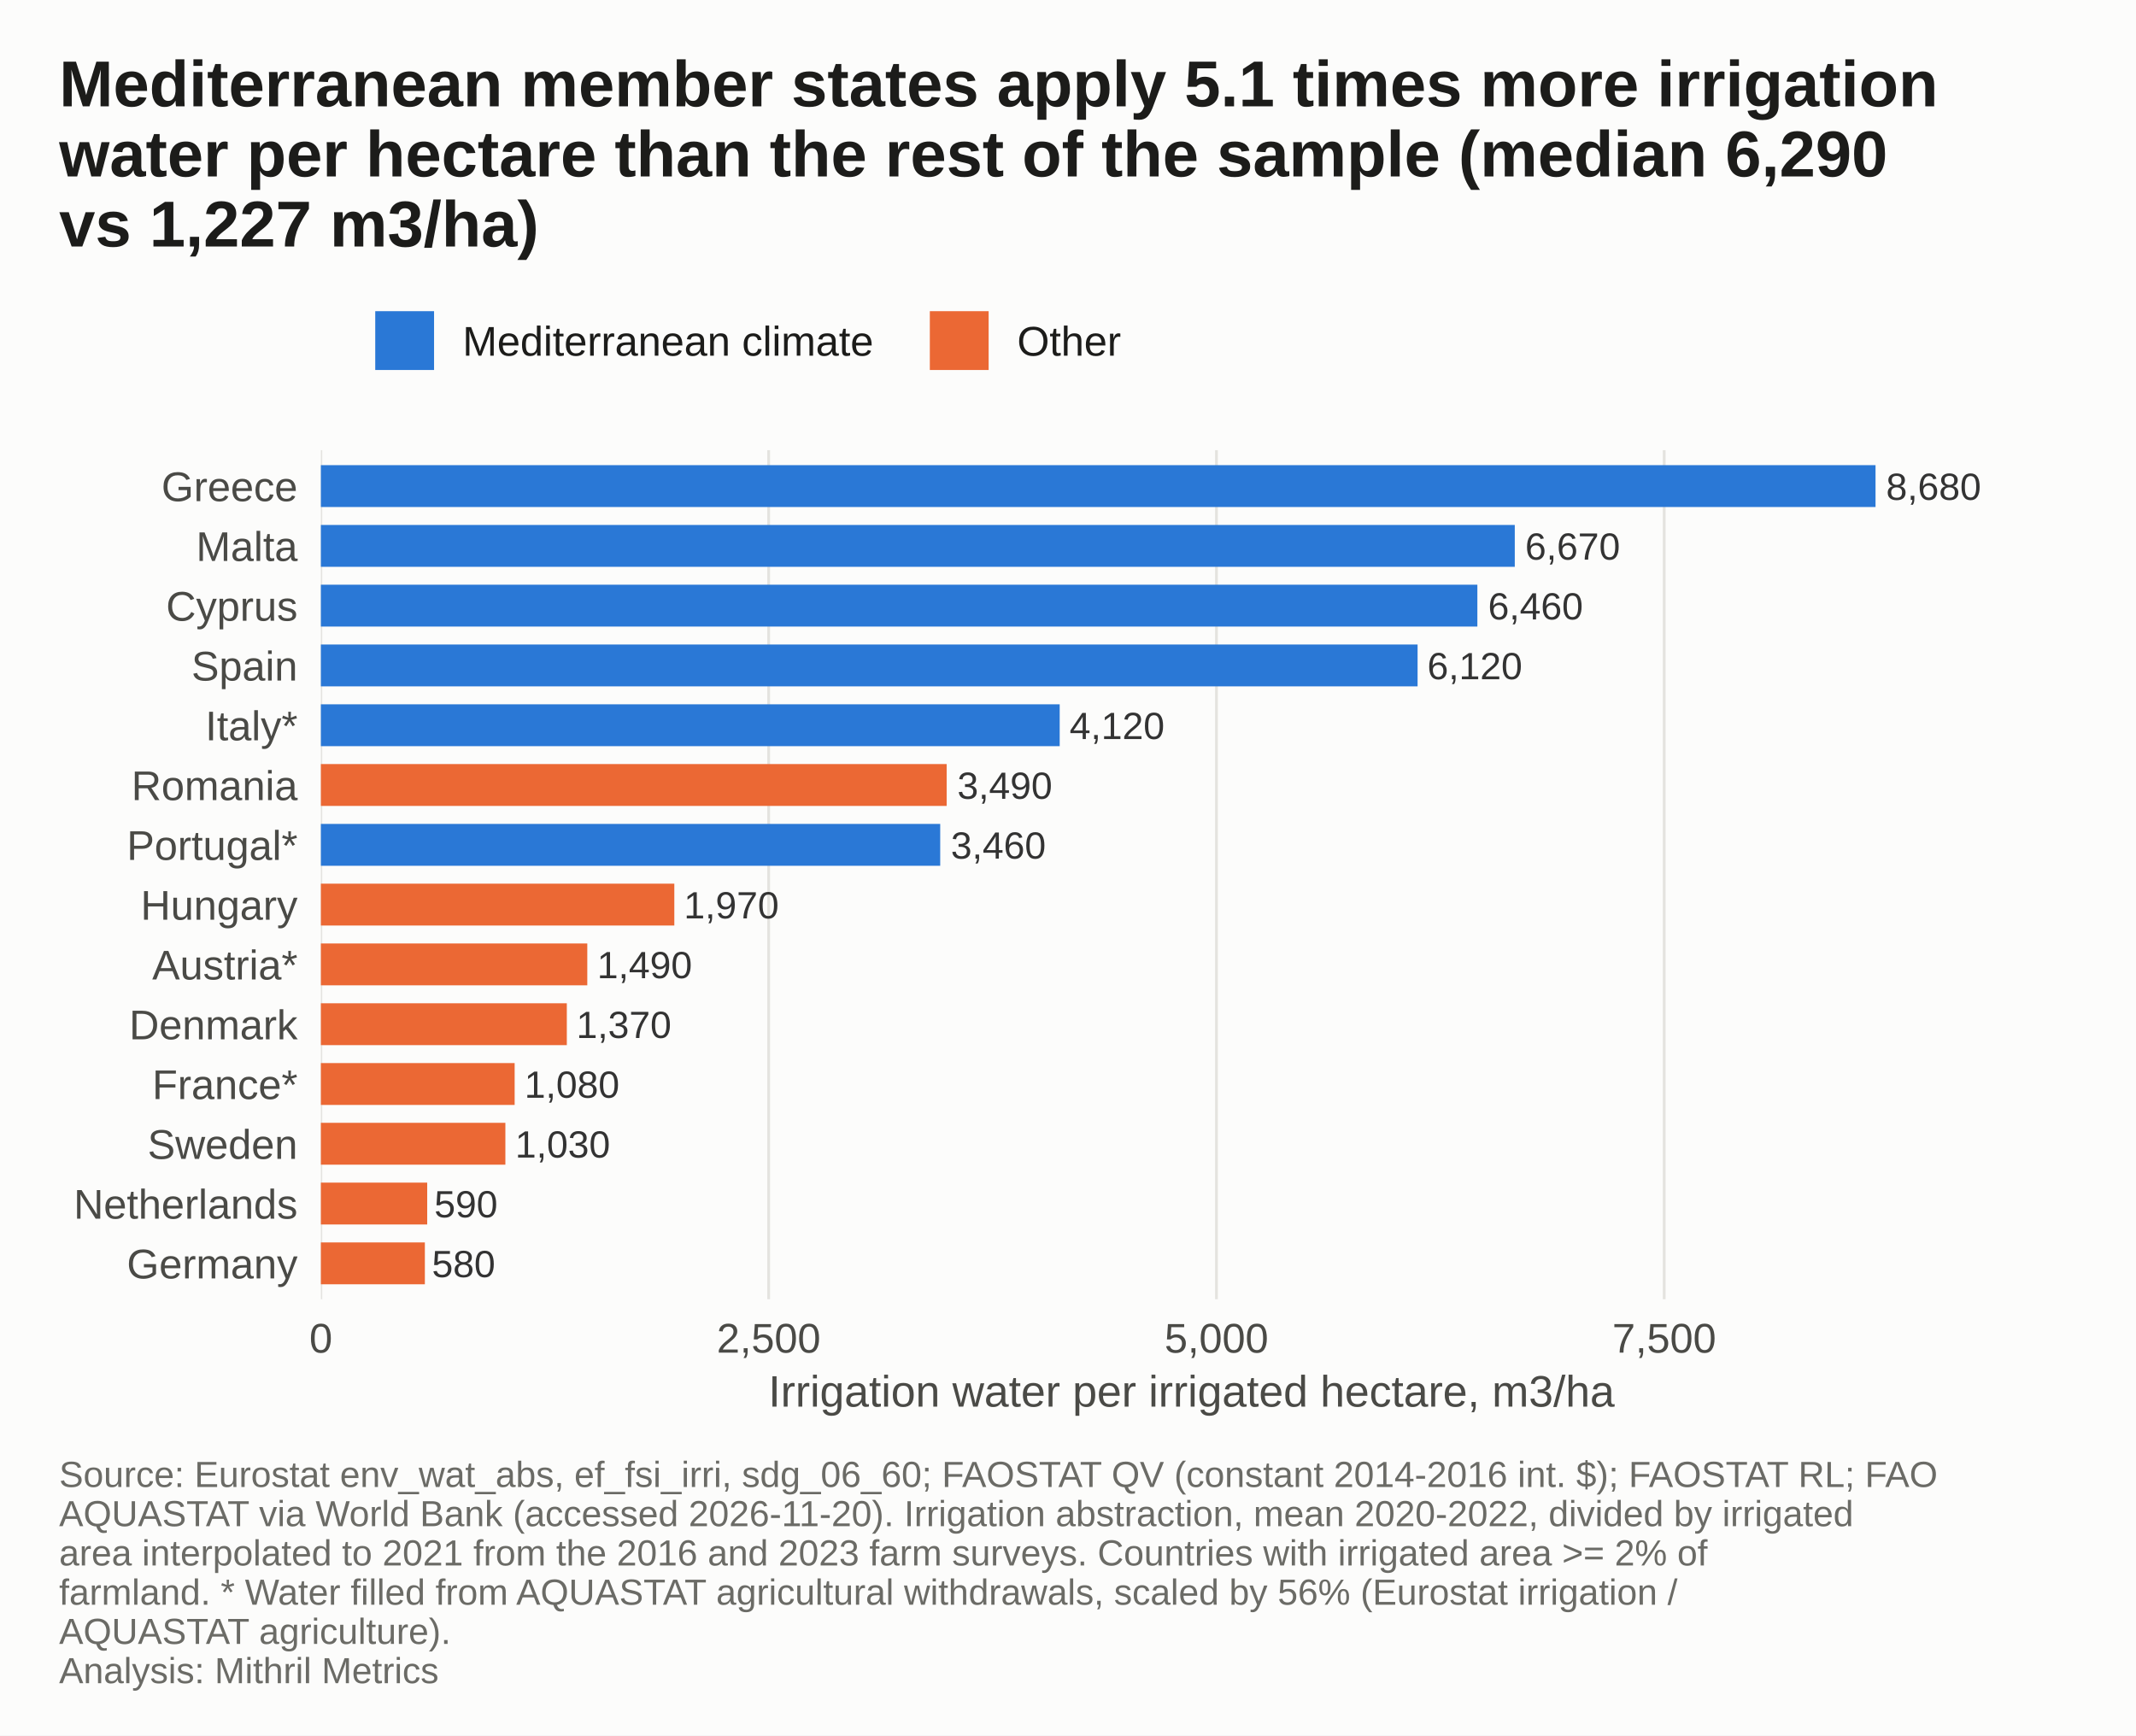
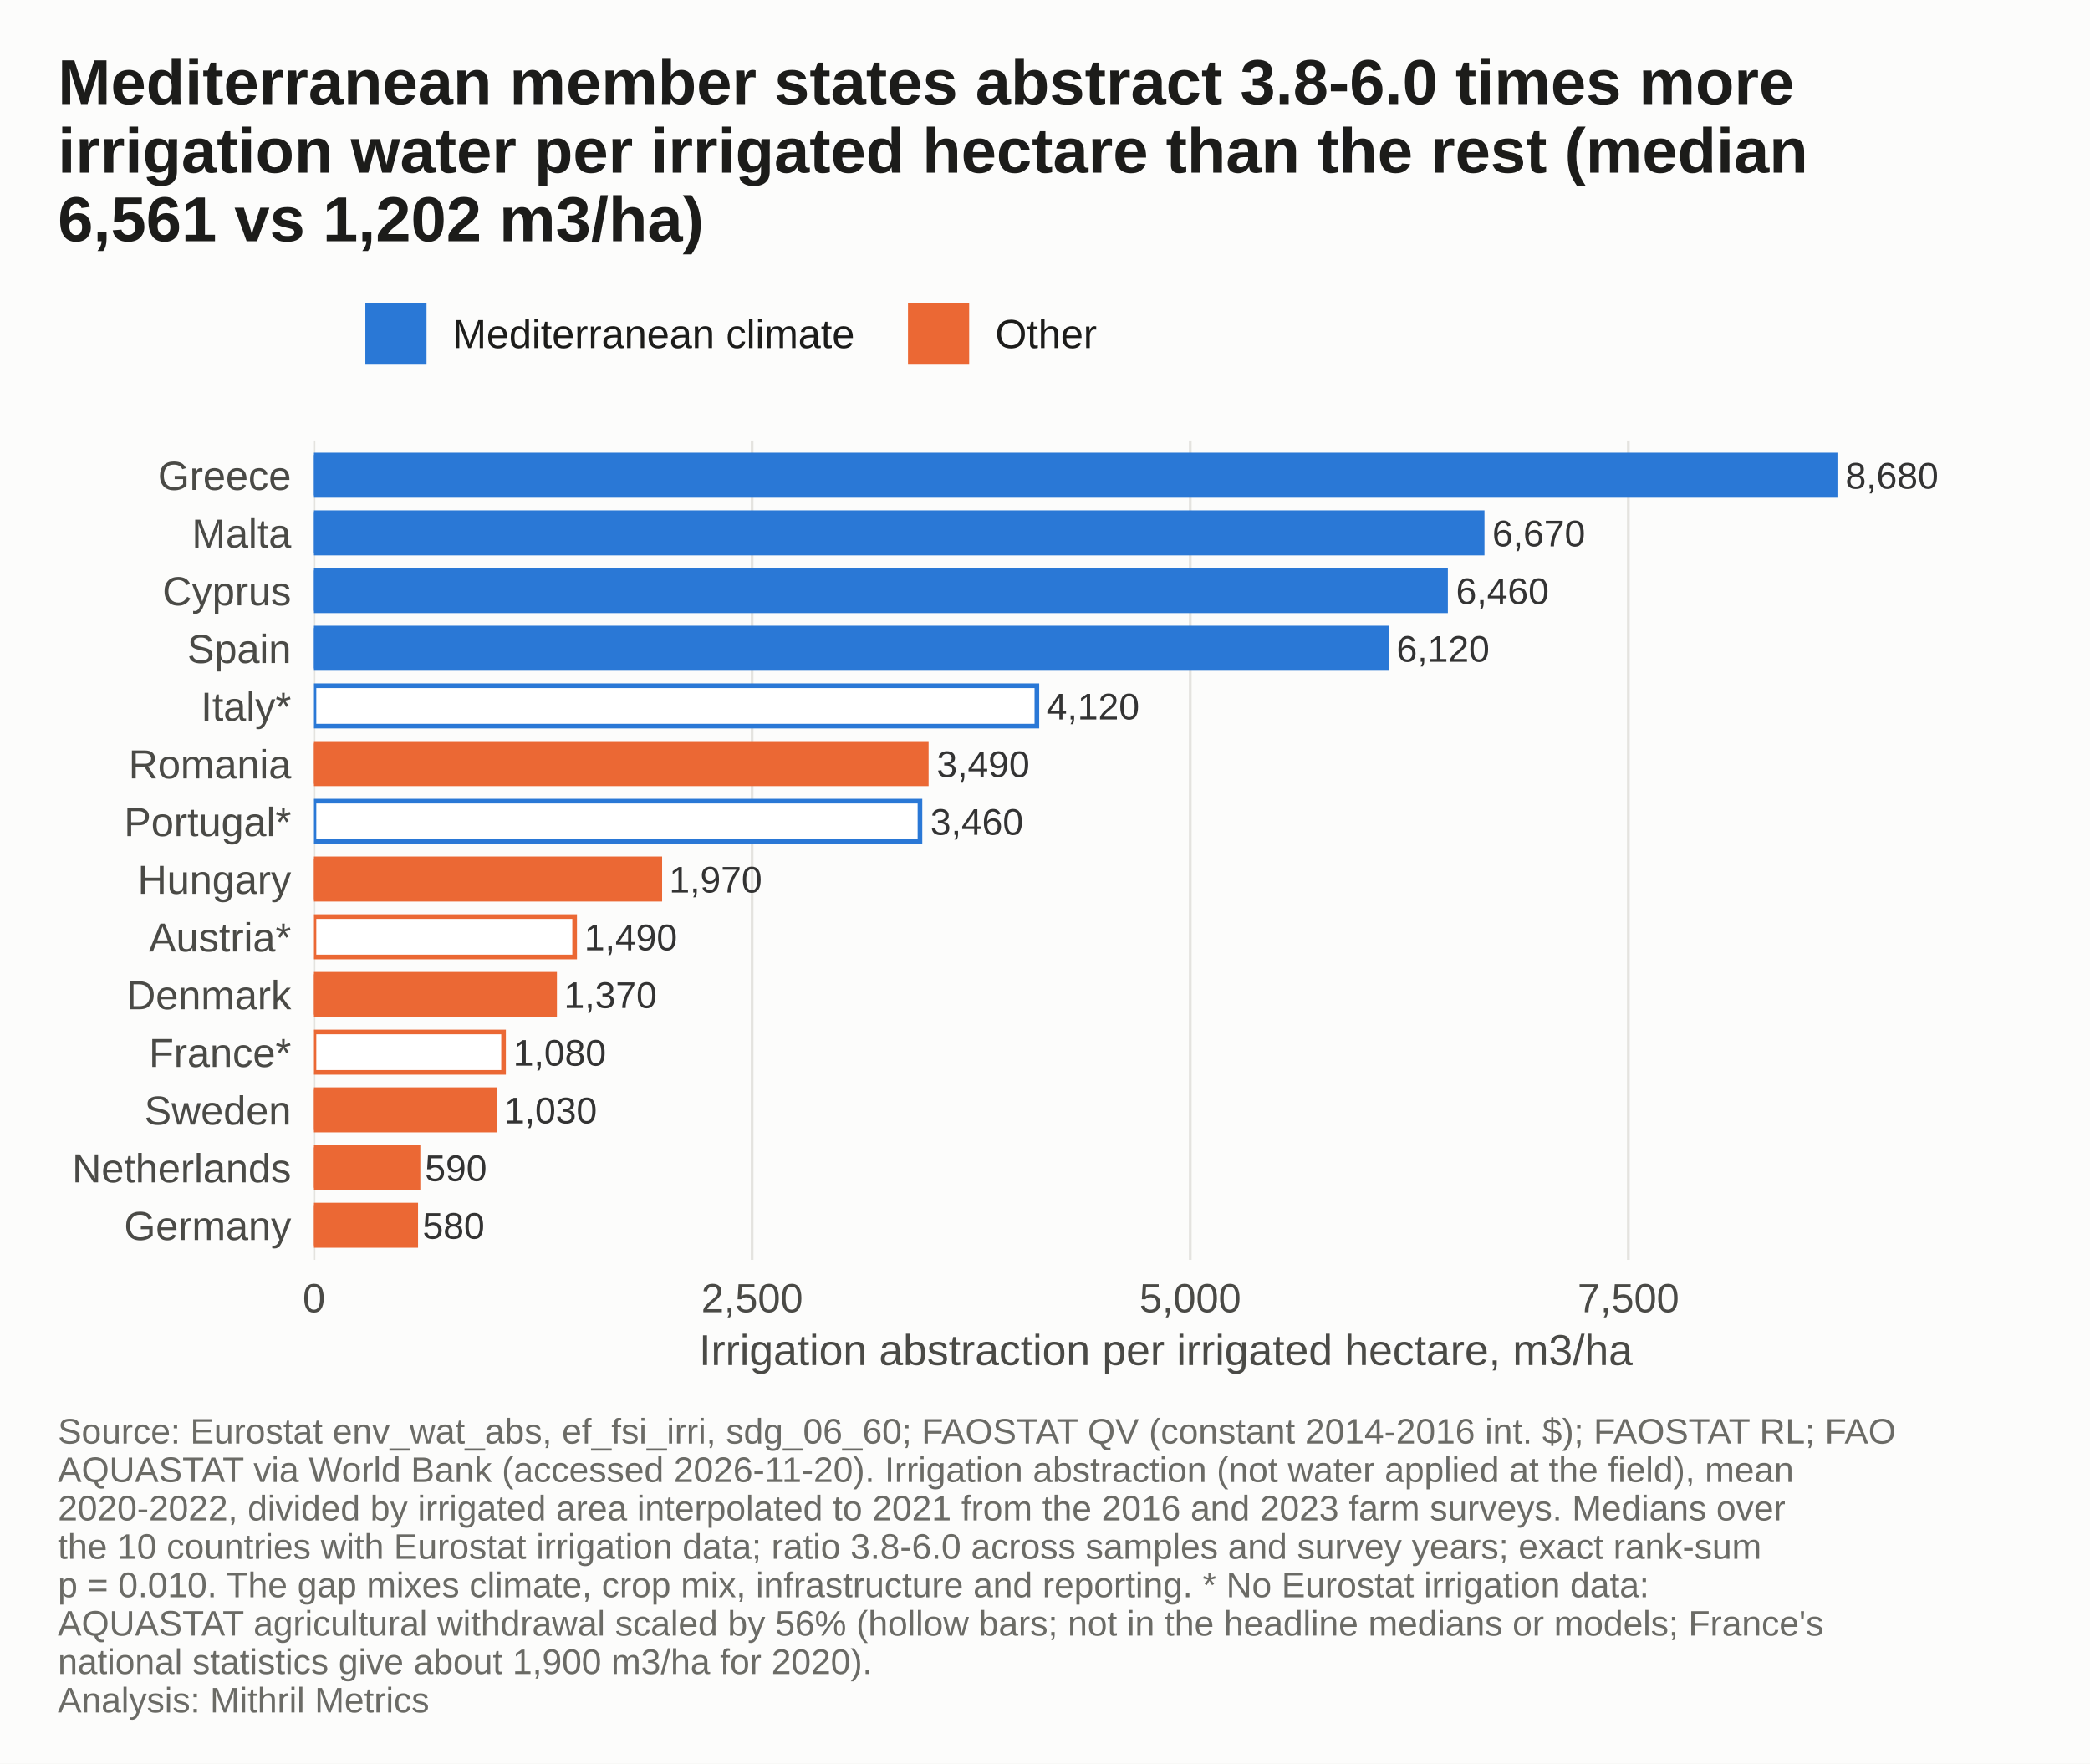
- <svg xmlns="http://www.w3.org/2000/svg" class="svglite" width="576.00pt" height="468.00pt" viewBox="0 0 576.00 468.00">
+ <svg xmlns="http://www.w3.org/2000/svg" class="svglite" width="576.00pt" height="486.00pt" viewBox="0 0 576.00 486.00">
  <defs>
    <style type="text/css">
    .svglite line, .svglite polyline, .svglite polygon, .svglite path, .svglite rect, .svglite circle {
      fill: none;
      stroke: #000000;
      stroke-linecap: round;
      stroke-linejoin: round;
      stroke-miterlimit: 10.00;
    }
    .svglite text {
      white-space: pre;
    }
  </style>
  </defs>
  <rect width="100%" height="100%" style="stroke: none; fill: #FCFCFB;" />
  <defs>
-     <clipPath id="cpMC4wMHw1NzYuMDB8MC4wMHw0NjguMDA=">
-       <rect x="0.00" y="0.00" width="576.00" height="468.00" />
+     <clipPath id="cpMC4wMHw1NzYuMDB8MC4wMHw0ODYuMDA=">
+       <rect x="0.00" y="0.00" width="576.00" height="486.00" />
    </clipPath>
  </defs>
-   <g clip-path="url(#cpMC4wMHw1NzYuMDB8MC4wMHw0NjguMDA=)">
-     <rect x="0.00" y="-0" width="576.00" height="468.00" style="stroke-width: 1.36; stroke: none; fill: #FCFCFB;" />
+   <g clip-path="url(#cpMC4wMHw1NzYuMDB8MC4wMHw0ODYuMDA=)">
+     <rect x="0.00" y="0" width="576.00" height="486.00" style="stroke-width: 1.36; stroke: none; fill: #FCFCFB;" />
  </g>
  <defs>
-     <clipPath id="cpODYuNTN8NTU2LjA3fDEyMS40MXwzNTAuMzg=">
-       <rect x="86.53" y="121.41" width="469.54" height="228.97" />
+     <clipPath id="cpODYuNTN8NTU2LjA3fDEyMS40MXwzNDcuMjE=">
+       <rect x="86.53" y="121.41" width="469.54" height="225.80" />
    </clipPath>
  </defs>
-   <g clip-path="url(#cpODYuNTN8NTU2LjA3fDEyMS40MXwzNTAuMzg=)">
-     <polyline points="86.53,350.38 86.53,121.41 " style="stroke-width: 0.75; stroke: #E4E3DF; stroke-linecap: butt;" />
-     <polyline points="207.28,350.38 207.28,121.41 " style="stroke-width: 0.75; stroke: #E4E3DF; stroke-linecap: butt;" />
-     <polyline points="328.03,350.38 328.03,121.41 " style="stroke-width: 0.75; stroke: #E4E3DF; stroke-linecap: butt;" />
-     <polyline points="448.77,350.38 448.77,121.41 " style="stroke-width: 0.75; stroke: #E4E3DF; stroke-linecap: butt;" />
-     <rect x="86.53" y="254.44" width="71.84" height="11.29" style="stroke-width: 1.07; stroke: none; stroke-linecap: butt; stroke-linejoin: miter; fill: #EB6834;" />
-     <rect x="86.53" y="157.69" width="311.86" height="11.29" style="stroke-width: 1.07; stroke: none; stroke-linecap: butt; stroke-linejoin: miter; fill: #2A78D6;" />
-     <rect x="86.53" y="335.06" width="28.04" height="11.29" style="stroke-width: 1.07; stroke: none; stroke-linecap: butt; stroke-linejoin: miter; fill: #EB6834;" />
-     <rect x="86.53" y="270.56" width="66.32" height="11.29" style="stroke-width: 1.07; stroke: none; stroke-linecap: butt; stroke-linejoin: miter; fill: #EB6834;" />
-     <rect x="86.53" y="125.44" width="419.23" height="11.29" style="stroke-width: 1.07; stroke: none; stroke-linecap: butt; stroke-linejoin: miter; fill: #2A78D6;" />
-     <rect x="86.53" y="173.82" width="295.74" height="11.29" style="stroke-width: 1.07; stroke: none; stroke-linecap: butt; stroke-linejoin: miter; fill: #2A78D6;" />
-     <rect x="86.53" y="286.69" width="52.25" height="11.29" style="stroke-width: 1.07; stroke: none; stroke-linecap: butt; stroke-linejoin: miter; fill: #EB6834;" />
-     <rect x="86.53" y="238.31" width="95.31" height="11.29" style="stroke-width: 1.07; stroke: none; stroke-linecap: butt; stroke-linejoin: miter; fill: #EB6834;" />
-     <rect x="86.53" y="189.94" width="199.23" height="11.29" style="stroke-width: 1.07; stroke: none; stroke-linecap: butt; stroke-linejoin: miter; fill: #2A78D6;" />
-     <rect x="86.53" y="141.57" width="321.95" height="11.29" style="stroke-width: 1.07; stroke: none; stroke-linecap: butt; stroke-linejoin: miter; fill: #2A78D6;" />
-     <rect x="86.53" y="318.94" width="28.67" height="11.29" style="stroke-width: 1.07; stroke: none; stroke-linecap: butt; stroke-linejoin: miter; fill: #EB6834;" />
-     <rect x="86.53" y="222.19" width="167.01" height="11.29" style="stroke-width: 1.07; stroke: none; stroke-linecap: butt; stroke-linejoin: miter; fill: #2A78D6;" />
-     <rect x="86.53" y="206.06" width="168.75" height="11.29" style="stroke-width: 1.07; stroke: none; stroke-linecap: butt; stroke-linejoin: miter; fill: #EB6834;" />
-     <rect x="86.53" y="302.81" width="49.75" height="11.29" style="stroke-width: 1.07; stroke: none; stroke-linecap: butt; stroke-linejoin: miter; fill: #EB6834;" />
-     <text x="161.02" y="263.81" style="font-size: 10.24px;fill: #333333; font-family: &quot;Liberation Sans&quot;;" textLength="26.52px" lengthAdjust="spacingAndGlyphs">1,490</text>
-     <text x="401.27" y="167.06" style="font-size: 10.24px;fill: #333333; font-family: &quot;Liberation Sans&quot;;" textLength="28.71px" lengthAdjust="spacingAndGlyphs">6,460</text>
-     <text x="116.47" y="344.43" style="font-size: 10.24px;fill: #333333; font-family: &quot;Liberation Sans&quot;;" textLength="19.01px" lengthAdjust="spacingAndGlyphs">580</text>
-     <text x="155.42" y="279.93" style="font-size: 10.24px;fill: #333333; font-family: &quot;Liberation Sans&quot;;" textLength="25.68px" lengthAdjust="spacingAndGlyphs">1,370</text>
-     <text x="508.61" y="134.81" style="font-size: 10.24px;fill: #333333; font-family: &quot;Liberation Sans&quot;;" textLength="28.41px" lengthAdjust="spacingAndGlyphs">8,680</text>
-     <text x="384.89" y="183.18" style="font-size: 10.24px;fill: #333333; font-family: &quot;Liberation Sans&quot;;" textLength="26.16px" lengthAdjust="spacingAndGlyphs">6,120</text>
-     <text x="141.42" y="296.05" style="font-size: 10.24px;fill: #333333; font-family: &quot;Liberation Sans&quot;;" textLength="26.36px" lengthAdjust="spacingAndGlyphs">1,080</text>
-     <text x="184.41" y="247.68" style="font-size: 10.24px;fill: #333333; font-family: &quot;Liberation Sans&quot;;" textLength="25.70px" lengthAdjust="spacingAndGlyphs">1,970</text>
-     <text x="288.41" y="199.31" style="font-size: 10.24px;fill: #333333; font-family: &quot;Liberation Sans&quot;;" textLength="26.42px" lengthAdjust="spacingAndGlyphs">4,120</text>
-     <text x="411.27" y="150.93" style="font-size: 10.24px;fill: #333333; font-family: &quot;Liberation Sans&quot;;" textLength="27.89px" lengthAdjust="spacingAndGlyphs">6,670</text>
-     <text x="117.11" y="328.30" style="font-size: 10.24px;fill: #333333; font-family: &quot;Liberation Sans&quot;;" textLength="19.02px" lengthAdjust="spacingAndGlyphs">590</text>
-     <text x="256.41" y="231.56" style="font-size: 10.24px;fill: #333333; font-family: &quot;Liberation Sans&quot;;" textLength="28.68px" lengthAdjust="spacingAndGlyphs">3,460</text>
-     <text x="258.15" y="215.43" style="font-size: 10.24px;fill: #333333; font-family: &quot;Liberation Sans&quot;;" textLength="28.68px" lengthAdjust="spacingAndGlyphs">3,490</text>
-     <text x="138.92" y="312.18" style="font-size: 10.24px;fill: #333333; font-family: &quot;Liberation Sans&quot;;" textLength="26.35px" lengthAdjust="spacingAndGlyphs">1,030</text>
+   <g clip-path="url(#cpODYuNTN8NTU2LjA3fDEyMS40MXwzNDcuMjE=)">
+     <polyline points="86.53,347.21 86.53,121.41 " style="stroke-width: 0.75; stroke: #E4E3DF; stroke-linecap: butt;" />
+     <polyline points="207.28,347.21 207.28,121.41 " style="stroke-width: 0.75; stroke: #E4E3DF; stroke-linecap: butt;" />
+     <polyline points="328.03,347.21 328.03,121.41 " style="stroke-width: 0.75; stroke: #E4E3DF; stroke-linecap: butt;" />
+     <polyline points="448.77,347.21 448.77,121.41 " style="stroke-width: 0.75; stroke: #E4E3DF; stroke-linecap: butt;" />
+     <rect x="86.53" y="252.60" width="71.84" height="11.13" style="stroke-width: 1.28; stroke: #EB6834; stroke-linecap: butt; stroke-linejoin: miter; fill: #FFFFFF;" />
+     <rect x="86.53" y="157.19" width="311.86" height="11.13" style="stroke-width: 1.28; stroke: #2A78D6; stroke-linecap: butt; stroke-linejoin: miter; fill: #2A78D6;" />
+     <rect x="86.53" y="332.11" width="28.04" height="11.13" style="stroke-width: 1.28; stroke: #EB6834; stroke-linecap: butt; stroke-linejoin: miter; fill: #EB6834;" />
+     <rect x="86.53" y="268.50" width="66.32" height="11.13" style="stroke-width: 1.28; stroke: #EB6834; stroke-linecap: butt; stroke-linejoin: miter; fill: #EB6834;" />
+     <rect x="86.53" y="125.39" width="419.23" height="11.13" style="stroke-width: 1.28; stroke: #2A78D6; stroke-linecap: butt; stroke-linejoin: miter; fill: #2A78D6;" />
+     <rect x="86.53" y="173.09" width="295.74" height="11.13" style="stroke-width: 1.28; stroke: #2A78D6; stroke-linecap: butt; stroke-linejoin: miter; fill: #2A78D6;" />
+     <rect x="86.53" y="284.40" width="52.25" height="11.13" style="stroke-width: 1.28; stroke: #EB6834; stroke-linecap: butt; stroke-linejoin: miter; fill: #FFFFFF;" />
+     <rect x="86.53" y="236.70" width="95.31" height="11.13" style="stroke-width: 1.28; stroke: #EB6834; stroke-linecap: butt; stroke-linejoin: miter; fill: #EB6834;" />
+     <rect x="86.53" y="188.99" width="199.23" height="11.13" style="stroke-width: 1.28; stroke: #2A78D6; stroke-linecap: butt; stroke-linejoin: miter; fill: #FFFFFF;" />
+     <rect x="86.53" y="141.29" width="321.95" height="11.13" style="stroke-width: 1.28; stroke: #2A78D6; stroke-linecap: butt; stroke-linejoin: miter; fill: #2A78D6;" />
+     <rect x="86.53" y="316.21" width="28.67" height="11.13" style="stroke-width: 1.28; stroke: #EB6834; stroke-linecap: butt; stroke-linejoin: miter; fill: #EB6834;" />
+     <rect x="86.53" y="220.80" width="167.01" height="11.13" style="stroke-width: 1.28; stroke: #2A78D6; stroke-linecap: butt; stroke-linejoin: miter; fill: #FFFFFF;" />
+     <rect x="86.53" y="204.89" width="168.75" height="11.13" style="stroke-width: 1.28; stroke: #EB6834; stroke-linecap: butt; stroke-linejoin: miter; fill: #EB6834;" />
+     <rect x="86.53" y="300.30" width="49.75" height="11.13" style="stroke-width: 1.28; stroke: #EB6834; stroke-linecap: butt; stroke-linejoin: miter; fill: #EB6834;" />
+     <text x="161.02" y="261.89" style="font-size: 10.24px;fill: #333333; font-family: &quot;Liberation Sans&quot;;" textLength="26.52px" lengthAdjust="spacingAndGlyphs">1,490</text>
+     <text x="401.27" y="166.48" style="font-size: 10.24px;fill: #333333; font-family: &quot;Liberation Sans&quot;;" textLength="28.71px" lengthAdjust="spacingAndGlyphs">6,460</text>
+     <text x="116.47" y="341.39" style="font-size: 10.24px;fill: #333333; font-family: &quot;Liberation Sans&quot;;" textLength="19.01px" lengthAdjust="spacingAndGlyphs">580</text>
+     <text x="155.42" y="277.79" style="font-size: 10.24px;fill: #333333; font-family: &quot;Liberation Sans&quot;;" textLength="25.68px" lengthAdjust="spacingAndGlyphs">1,370</text>
+     <text x="508.61" y="134.67" style="font-size: 10.24px;fill: #333333; font-family: &quot;Liberation Sans&quot;;" textLength="28.41px" lengthAdjust="spacingAndGlyphs">8,680</text>
+     <text x="384.89" y="182.38" style="font-size: 10.24px;fill: #333333; font-family: &quot;Liberation Sans&quot;;" textLength="26.16px" lengthAdjust="spacingAndGlyphs">6,120</text>
+     <text x="141.42" y="293.69" style="font-size: 10.24px;fill: #333333; font-family: &quot;Liberation Sans&quot;;" textLength="26.36px" lengthAdjust="spacingAndGlyphs">1,080</text>
+     <text x="184.41" y="245.98" style="font-size: 10.24px;fill: #333333; font-family: &quot;Liberation Sans&quot;;" textLength="25.70px" lengthAdjust="spacingAndGlyphs">1,970</text>
+     <text x="288.41" y="198.28" style="font-size: 10.24px;fill: #333333; font-family: &quot;Liberation Sans&quot;;" textLength="26.42px" lengthAdjust="spacingAndGlyphs">4,120</text>
+     <text x="411.27" y="150.58" style="font-size: 10.24px;fill: #333333; font-family: &quot;Liberation Sans&quot;;" textLength="27.89px" lengthAdjust="spacingAndGlyphs">6,670</text>
+     <text x="117.11" y="325.49" style="font-size: 10.24px;fill: #333333; font-family: &quot;Liberation Sans&quot;;" textLength="19.02px" lengthAdjust="spacingAndGlyphs">590</text>
+     <text x="256.41" y="230.08" style="font-size: 10.24px;fill: #333333; font-family: &quot;Liberation Sans&quot;;" textLength="28.68px" lengthAdjust="spacingAndGlyphs">3,460</text>
+     <text x="258.15" y="214.18" style="font-size: 10.24px;fill: #333333; font-family: &quot;Liberation Sans&quot;;" textLength="28.68px" lengthAdjust="spacingAndGlyphs">3,490</text>
+     <text x="138.92" y="309.59" style="font-size: 10.24px;fill: #333333; font-family: &quot;Liberation Sans&quot;;" textLength="26.35px" lengthAdjust="spacingAndGlyphs">1,030</text>
  </g>
-   <g clip-path="url(#cpMC4wMHw1NzYuMDB8MC4wMHw0NjguMDA=)">
-     <text x="80.26" y="344.77" text-anchor="end" style="font-size: 11.20px;fill: #4A4A46; font-family: &quot;Liberation Sans&quot;;" textLength="48.06px" lengthAdjust="spacingAndGlyphs">Germany</text>
-     <text x="80.26" y="328.65" text-anchor="end" style="font-size: 11.20px;fill: #4A4A46; font-family: &quot;Liberation Sans&quot;;" textLength="64.32px" lengthAdjust="spacingAndGlyphs">Netherlands</text>
-     <text x="80.26" y="312.53" text-anchor="end" style="font-size: 11.20px;fill: #4A4A46; font-family: &quot;Liberation Sans&quot;;" textLength="42.84px" lengthAdjust="spacingAndGlyphs">Sweden</text>
-     <text x="80.26" y="296.40" text-anchor="end" style="font-size: 11.20px;fill: #4A4A46; font-family: &quot;Liberation Sans&quot;;" textLength="42.23px" lengthAdjust="spacingAndGlyphs">France*</text>
-     <text x="80.26" y="280.28" text-anchor="end" style="font-size: 11.20px;fill: #4A4A46; font-family: &quot;Liberation Sans&quot;;" textLength="47.64px" lengthAdjust="spacingAndGlyphs">Denmark</text>
-     <text x="80.26" y="264.15" text-anchor="end" style="font-size: 11.20px;fill: #4A4A46; font-family: &quot;Liberation Sans&quot;;" textLength="42.70px" lengthAdjust="spacingAndGlyphs">Austria*</text>
-     <text x="80.26" y="248.03" text-anchor="end" style="font-size: 11.20px;fill: #4A4A46; font-family: &quot;Liberation Sans&quot;;" textLength="45.19px" lengthAdjust="spacingAndGlyphs">Hungary</text>
-     <text x="80.26" y="231.90" text-anchor="end" style="font-size: 11.20px;fill: #4A4A46; font-family: &quot;Liberation Sans&quot;;" textLength="49.80px" lengthAdjust="spacingAndGlyphs">Portugal*</text>
-     <text x="80.26" y="215.78" text-anchor="end" style="font-size: 11.20px;fill: #4A4A46; font-family: &quot;Liberation Sans&quot;;" textLength="45.60px" lengthAdjust="spacingAndGlyphs">Romania</text>
-     <text x="80.26" y="199.65" text-anchor="end" style="font-size: 11.20px;fill: #4A4A46; font-family: &quot;Liberation Sans&quot;;" textLength="27.54px" lengthAdjust="spacingAndGlyphs">Italy*</text>
-     <text x="80.26" y="183.53" text-anchor="end" style="font-size: 11.20px;fill: #4A4A46; font-family: &quot;Liberation Sans&quot;;" textLength="29.63px" lengthAdjust="spacingAndGlyphs">Spain</text>
-     <text x="80.26" y="167.40" text-anchor="end" style="font-size: 11.20px;fill: #4A4A46; font-family: &quot;Liberation Sans&quot;;" textLength="38.04px" lengthAdjust="spacingAndGlyphs">Cyprus</text>
-     <text x="80.26" y="151.28" text-anchor="end" style="font-size: 11.20px;fill: #4A4A46; font-family: &quot;Liberation Sans&quot;;" textLength="29.04px" lengthAdjust="spacingAndGlyphs">Malta</text>
-     <text x="80.26" y="135.15" text-anchor="end" style="font-size: 11.20px;fill: #4A4A46; font-family: &quot;Liberation Sans&quot;;" textLength="38.52px" lengthAdjust="spacingAndGlyphs">Greece</text>
-     <text x="86.53" y="364.79" text-anchor="middle" style="font-size: 11.20px;fill: #4A4A46; font-family: &quot;Liberation Sans&quot;;" textLength="7.06px" lengthAdjust="spacingAndGlyphs">0</text>
-     <text x="207.28" y="364.79" text-anchor="middle" style="font-size: 11.20px;fill: #4A4A46; font-family: &quot;Liberation Sans&quot;;" textLength="30.97px" lengthAdjust="spacingAndGlyphs">2,500</text>
-     <text x="328.03" y="364.79" text-anchor="middle" style="font-size: 11.20px;fill: #4A4A46; font-family: &quot;Liberation Sans&quot;;" textLength="31.20px" lengthAdjust="spacingAndGlyphs">5,000</text>
-     <text x="448.77" y="364.79" text-anchor="middle" style="font-size: 11.20px;fill: #4A4A46; font-family: &quot;Liberation Sans&quot;;" textLength="30.47px" lengthAdjust="spacingAndGlyphs">7,500</text>
-     <text x="321.30" y="379.35" text-anchor="middle" style="font-size: 11.90px;fill: #4A4A46; font-family: &quot;Liberation Sans&quot;;" textLength="245.73px" lengthAdjust="spacingAndGlyphs">Irrigation water per irrigated hectare, m3/ha</text>
-     <rect x="101.19" y="83.92" width="15.86" height="15.86" style="stroke-width: 1.07; stroke: none; stroke-linecap: butt; stroke-linejoin: miter; fill: #2A78D6;" />
-     <rect x="250.74" y="83.92" width="15.86" height="15.86" style="stroke-width: 1.07; stroke: none; stroke-linecap: butt; stroke-linejoin: miter; fill: #EB6834;" />
+   <g clip-path="url(#cpMC4wMHw1NzYuMDB8MC4wMHw0ODYuMDA=)">
+     <text x="80.26" y="341.74" text-anchor="end" style="font-size: 11.20px;fill: #4A4A46; font-family: &quot;Liberation Sans&quot;;" textLength="48.06px" lengthAdjust="spacingAndGlyphs">Germany</text>
+     <text x="80.26" y="325.84" text-anchor="end" style="font-size: 11.20px;fill: #4A4A46; font-family: &quot;Liberation Sans&quot;;" textLength="64.32px" lengthAdjust="spacingAndGlyphs">Netherlands</text>
+     <text x="80.26" y="309.94" text-anchor="end" style="font-size: 11.20px;fill: #4A4A46; font-family: &quot;Liberation Sans&quot;;" textLength="42.84px" lengthAdjust="spacingAndGlyphs">Sweden</text>
+     <text x="80.26" y="294.04" text-anchor="end" style="font-size: 11.20px;fill: #4A4A46; font-family: &quot;Liberation Sans&quot;;" textLength="42.23px" lengthAdjust="spacingAndGlyphs">France*</text>
+     <text x="80.26" y="278.13" text-anchor="end" style="font-size: 11.20px;fill: #4A4A46; font-family: &quot;Liberation Sans&quot;;" textLength="47.64px" lengthAdjust="spacingAndGlyphs">Denmark</text>
+     <text x="80.26" y="262.23" text-anchor="end" style="font-size: 11.20px;fill: #4A4A46; font-family: &quot;Liberation Sans&quot;;" textLength="42.70px" lengthAdjust="spacingAndGlyphs">Austria*</text>
+     <text x="80.26" y="246.33" text-anchor="end" style="font-size: 11.20px;fill: #4A4A46; font-family: &quot;Liberation Sans&quot;;" textLength="45.19px" lengthAdjust="spacingAndGlyphs">Hungary</text>
+     <text x="80.26" y="230.43" text-anchor="end" style="font-size: 11.20px;fill: #4A4A46; font-family: &quot;Liberation Sans&quot;;" textLength="49.80px" lengthAdjust="spacingAndGlyphs">Portugal*</text>
+     <text x="80.26" y="214.53" text-anchor="end" style="font-size: 11.20px;fill: #4A4A46; font-family: &quot;Liberation Sans&quot;;" textLength="45.60px" lengthAdjust="spacingAndGlyphs">Romania</text>
+     <text x="80.26" y="198.63" text-anchor="end" style="font-size: 11.20px;fill: #4A4A46; font-family: &quot;Liberation Sans&quot;;" textLength="27.54px" lengthAdjust="spacingAndGlyphs">Italy*</text>
+     <text x="80.26" y="182.72" text-anchor="end" style="font-size: 11.20px;fill: #4A4A46; font-family: &quot;Liberation Sans&quot;;" textLength="29.63px" lengthAdjust="spacingAndGlyphs">Spain</text>
+     <text x="80.26" y="166.82" text-anchor="end" style="font-size: 11.20px;fill: #4A4A46; font-family: &quot;Liberation Sans&quot;;" textLength="38.04px" lengthAdjust="spacingAndGlyphs">Cyprus</text>
+     <text x="80.26" y="150.92" text-anchor="end" style="font-size: 11.20px;fill: #4A4A46; font-family: &quot;Liberation Sans&quot;;" textLength="29.04px" lengthAdjust="spacingAndGlyphs">Malta</text>
+     <text x="80.26" y="135.02" text-anchor="end" style="font-size: 11.20px;fill: #4A4A46; font-family: &quot;Liberation Sans&quot;;" textLength="38.52px" lengthAdjust="spacingAndGlyphs">Greece</text>
+     <text x="86.53" y="361.63" text-anchor="middle" style="font-size: 11.20px;fill: #4A4A46; font-family: &quot;Liberation Sans&quot;;" textLength="7.06px" lengthAdjust="spacingAndGlyphs">0</text>
+     <text x="207.28" y="361.63" text-anchor="middle" style="font-size: 11.20px;fill: #4A4A46; font-family: &quot;Liberation Sans&quot;;" textLength="30.97px" lengthAdjust="spacingAndGlyphs">2,500</text>
+     <text x="328.03" y="361.63" text-anchor="middle" style="font-size: 11.20px;fill: #4A4A46; font-family: &quot;Liberation Sans&quot;;" textLength="31.20px" lengthAdjust="spacingAndGlyphs">5,000</text>
+     <text x="448.77" y="361.63" text-anchor="middle" style="font-size: 11.20px;fill: #4A4A46; font-family: &quot;Liberation Sans&quot;;" textLength="30.47px" lengthAdjust="spacingAndGlyphs">7,500</text>
+     <text x="321.30" y="376.19" text-anchor="middle" style="font-size: 11.90px;fill: #4A4A46; font-family: &quot;Liberation Sans&quot;;" textLength="277.01px" lengthAdjust="spacingAndGlyphs">Irrigation abstraction per irrigated hectare, m3/ha</text>
+     <rect x="101.33" y="84.06" width="15.58" height="15.58" style="stroke-width: 1.28; stroke: #2A78D6; stroke-linecap: butt; stroke-linejoin: miter; fill: #2A78D6;" />
+     <rect x="250.88" y="84.06" width="15.58" height="15.58" style="stroke-width: 1.28; stroke: #EB6834; stroke-linecap: butt; stroke-linejoin: miter; fill: #EB6834;" />
    <text x="124.74" y="95.92" style="font-size: 11.20px;fill: #1C1C1A; font-family: &quot;Liberation Sans&quot;;" textLength="118.32px" lengthAdjust="spacingAndGlyphs">Mediterranean climate</text>
    <text x="274.29" y="95.92" style="font-size: 11.20px;fill: #1C1C1A; font-family: &quot;Liberation Sans&quot;;" textLength="29.56px" lengthAdjust="spacingAndGlyphs">Other</text>
-     <text x="15.94" y="28.68" style="font-size: 17.50px; font-weight: bold;fill: #1C1C1A; font-family: &quot;Liberation Sans&quot;;" textLength="520.53px" lengthAdjust="spacingAndGlyphs">Mediterranean member states apply 5.1 times more irrigation</text>
-     <text x="15.94" y="47.58" style="font-size: 17.50px; font-weight: bold;fill: #1C1C1A; font-family: &quot;Liberation Sans&quot;;" textLength="513.40px" lengthAdjust="spacingAndGlyphs">water per hectare than the rest of the sample (median 6,290</text>
-     <text x="15.94" y="66.48" style="font-size: 17.50px; font-weight: bold;fill: #1C1C1A; font-family: &quot;Liberation Sans&quot;;" textLength="135.91px" lengthAdjust="spacingAndGlyphs">vs 1,227 m3/ha)</text>
-     <text x="15.94" y="401.01" style="font-size: 9.80px;fill: #6B6B66; font-family: &quot;Liberation Sans&quot;;" textLength="530.50px" lengthAdjust="spacingAndGlyphs">Source: Eurostat env_wat_abs, ef_fsi_irri, sdg_06_60; FAOSTAT QV (constant 2014-2016 int. $); FAOSTAT RL; FAO</text>
-     <text x="15.94" y="411.59" style="font-size: 9.80px;fill: #6B6B66; font-family: &quot;Liberation Sans&quot;;" textLength="520.06px" lengthAdjust="spacingAndGlyphs">AQUASTAT via World Bank (accessed 2026-11-20). Irrigation abstraction, mean 2020-2022, divided by irrigated</text>
-     <text x="15.94" y="422.18" style="font-size: 9.80px;fill: #6B6B66; font-family: &quot;Liberation Sans&quot;;" textLength="475.98px" lengthAdjust="spacingAndGlyphs">area interpolated to 2021 from the 2016 and 2023 farm surveys. Countries with irrigated area &gt;= 2% of</text>
-     <text x="15.94" y="432.76" style="font-size: 9.80px;fill: #6B6B66; font-family: &quot;Liberation Sans&quot;;" textLength="470.80px" lengthAdjust="spacingAndGlyphs">farmland. * Water filled from AQUASTAT agricultural withdrawals, scaled by 56% (Eurostat irrigation /</text>
-     <text x="15.94" y="443.34" style="font-size: 9.80px;fill: #6B6B66; font-family: &quot;Liberation Sans&quot;;" textLength="112.87px" lengthAdjust="spacingAndGlyphs">AQUASTAT agriculture).</text>
-     <text x="15.94" y="453.93" style="font-size: 9.80px;fill: #6B6B66; font-family: &quot;Liberation Sans&quot;;" textLength="110.24px" lengthAdjust="spacingAndGlyphs">Analysis: Mithril Metrics</text>
+     <text x="15.94" y="28.68" style="font-size: 17.50px; font-weight: bold;fill: #1C1C1A; font-family: &quot;Liberation Sans&quot;;" textLength="503.68px" lengthAdjust="spacingAndGlyphs">Mediterranean member states abstract 3.8-6.0 times more</text>
+     <text x="15.94" y="47.58" style="font-size: 17.50px; font-weight: bold;fill: #1C1C1A; font-family: &quot;Liberation Sans&quot;;" textLength="496.73px" lengthAdjust="spacingAndGlyphs">irrigation water per irrigated hectare than the rest (median</text>
+     <text x="15.94" y="66.48" style="font-size: 17.50px; font-weight: bold;fill: #1C1C1A; font-family: &quot;Liberation Sans&quot;;" textLength="188.99px" lengthAdjust="spacingAndGlyphs">6,561 vs 1,202 m3/ha)</text>
+     <text x="15.94" y="397.84" style="font-size: 9.80px;fill: #6B6B66; font-family: &quot;Liberation Sans&quot;;" textLength="530.50px" lengthAdjust="spacingAndGlyphs">Source: Eurostat env_wat_abs, ef_fsi_irri, sdg_06_60; FAOSTAT QV (constant 2014-2016 int. $); FAOSTAT RL; FAO</text>
+     <text x="15.94" y="408.42" style="font-size: 9.80px;fill: #6B6B66; font-family: &quot;Liberation Sans&quot;;" textLength="511.42px" lengthAdjust="spacingAndGlyphs">AQUASTAT via World Bank (accessed 2026-11-20). Irrigation abstraction (not water applied at the field), mean</text>
+     <text x="15.94" y="419.01" style="font-size: 9.80px;fill: #6B6B66; font-family: &quot;Liberation Sans&quot;;" textLength="511.98px" lengthAdjust="spacingAndGlyphs">2020-2022, divided by irrigated area interpolated to 2021 from the 2016 and 2023 farm surveys. Medians over</text>
+     <text x="15.94" y="429.59" style="font-size: 9.80px;fill: #6B6B66; font-family: &quot;Liberation Sans&quot;;" textLength="502.82px" lengthAdjust="spacingAndGlyphs">the 10 countries with Eurostat irrigation data; ratio 3.8-6.0 across samples and survey years; exact rank-sum</text>
+     <text x="15.94" y="440.18" style="font-size: 9.80px;fill: #6B6B66; font-family: &quot;Liberation Sans&quot;;" textLength="469.38px" lengthAdjust="spacingAndGlyphs">p = 0.010. The gap mixes climate, crop mix, infrastructure and reporting. * No Eurostat irrigation data:</text>
+     <text x="15.94" y="450.76" style="font-size: 9.80px;fill: #6B6B66; font-family: &quot;Liberation Sans&quot;;" textLength="520.96px" lengthAdjust="spacingAndGlyphs">AQUASTAT agricultural withdrawal scaled by 56% (hollow bars; not in the headline medians or models; France's</text>
+     <text x="15.94" y="461.34" style="font-size: 9.80px;fill: #6B6B66; font-family: &quot;Liberation Sans&quot;;" textLength="241.24px" lengthAdjust="spacingAndGlyphs">national statistics give about 1,900 m3/ha for 2020).</text>
+     <text x="15.94" y="471.93" style="font-size: 9.80px;fill: #6B6B66; font-family: &quot;Liberation Sans&quot;;" textLength="110.24px" lengthAdjust="spacingAndGlyphs">Analysis: Mithril Metrics</text>
  </g>
</svg>
